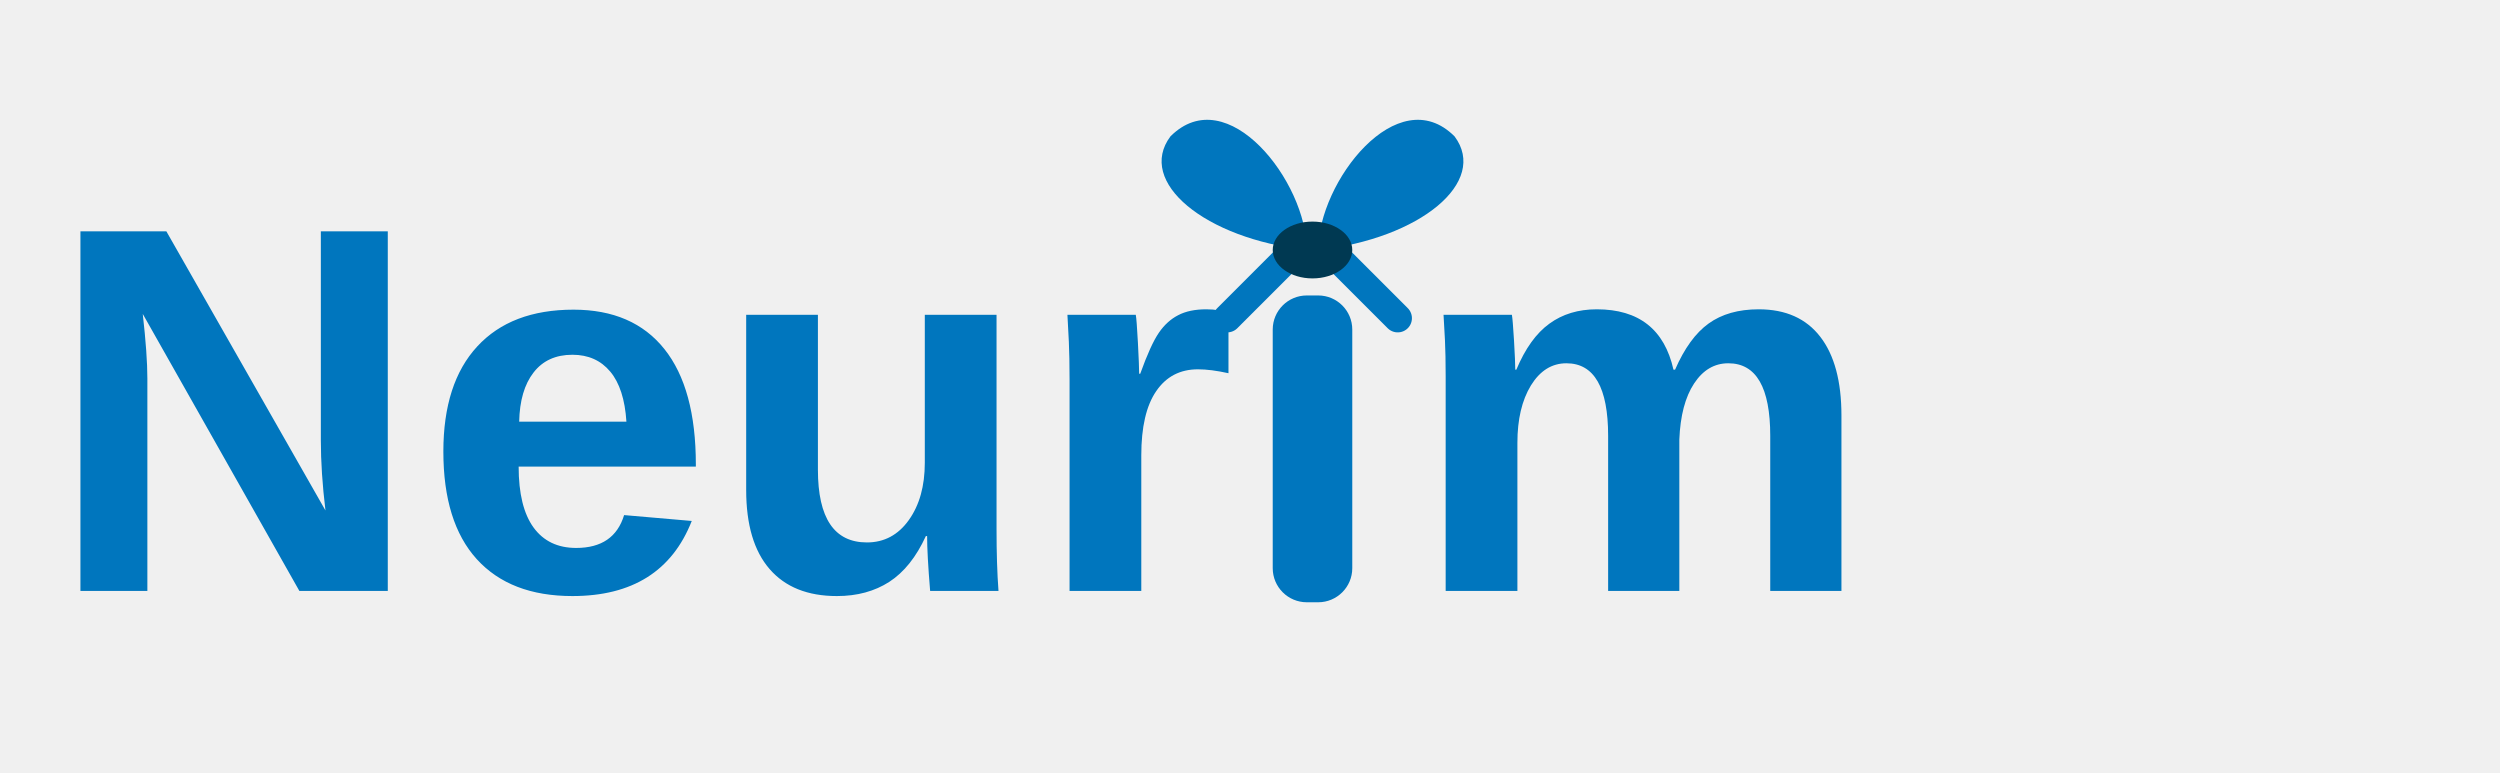
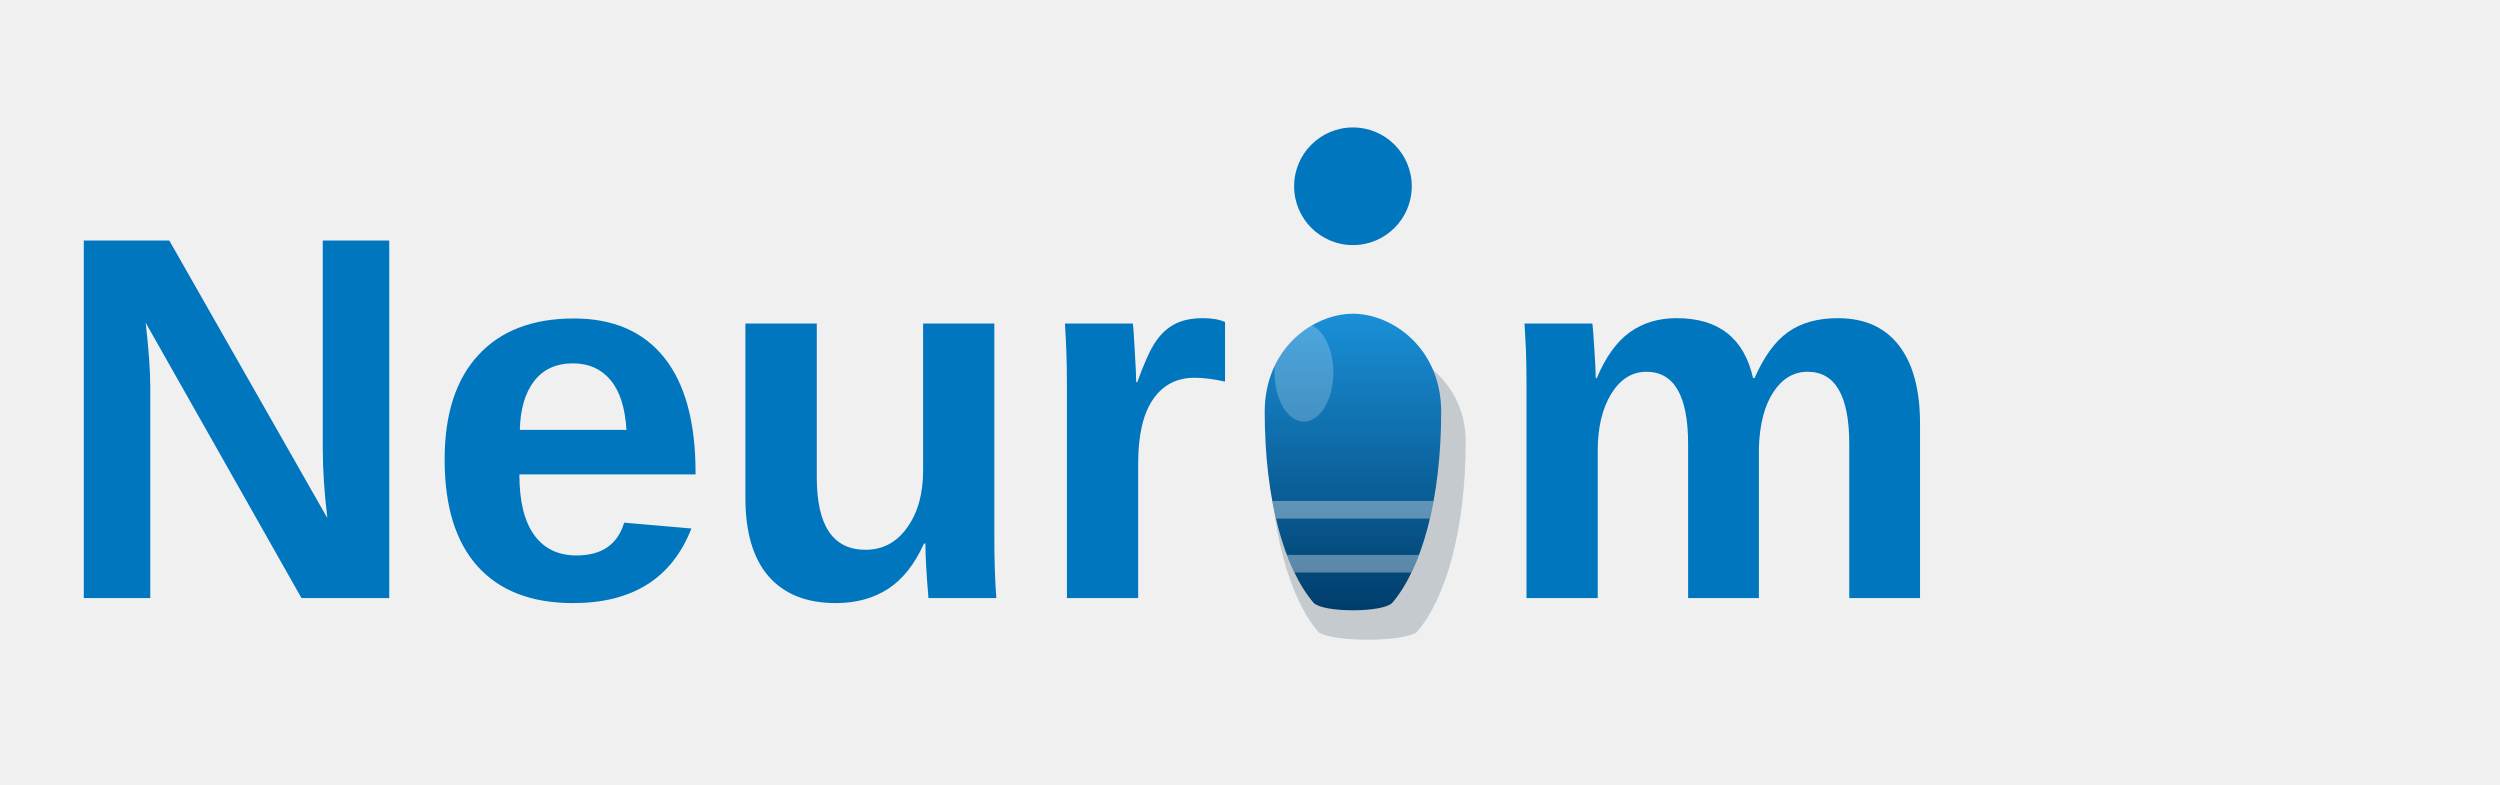
- <svg xmlns="http://www.w3.org/2000/svg" viewBox="0 0 220 68" width="220" height="68">
+ <svg xmlns="http://www.w3.org/2000/svg" viewBox="0 0 255 80" width="255" height="80">
  <defs>
    <style>
      .logo-text {
        font-family: 'Trebuchet MS', 'Arial', sans-serif;
        font-weight: 800;
-         font-size: 46px;
+         font-size: 53px;
        fill: #0076BE;
      }
    </style>
+     <linearGradient id="sole-grad" x1="0.5" y1="0" x2="0.5" y2="1">
+       <stop offset="0%" stop-color="#1a90d8" />
+       <stop offset="100%" stop-color="#003d6b" />
+     </linearGradient>
+     <clipPath id="sole-clip">
+       <path d="M 138 32                C 142 32, 147 35.5, 147 42                C 147 51, 145 58, 142 61.5                C 141 62.5, 135 62.5, 134 61.5                C 131 58, 129 51, 129 42                C 129 35.5, 134 32, 138 32 Z" />
+     </clipPath>
  </defs>
-   <text class="logo-text" x="4" y="52">Neur</text>
-   <rect x="112" y="26" width="7" height="27" rx="3" fill="#0076BE" />
-   <path d="M 115 22            C 115 16  108 7  103 12            C 100 16  106 21 115 22" fill="#0076BE" />
-   <path d="M 116 22            C 116 16  123 7  128 12            C 131 16  125 21 116 22" fill="#0076BE" />
-   <line x1="113" y1="23" x2="108" y2="28" stroke="#0076BE" stroke-width="2.5" stroke-linecap="round" />
-   <line x1="118" y1="23" x2="123" y2="28" stroke="#0076BE" stroke-width="2.5" stroke-linecap="round" />
-   <ellipse cx="115.5" cy="22" rx="3.5" ry="2.5" fill="#003952" />
-   <text class="logo-text" x="124" y="52">m</text>
+   <text class="logo-text" x="5" y="61">Neur</text>
+   <path d="M 138 33            C 142 33, 148 36.5, 148 43            C 148 52, 146 59, 143 62.5            C 141.5 63.5, 134.5 63.5, 133 62.5            C 130 59, 128 52, 128 43            C 128 36.5, 134 33, 138 33 Z" fill="#001e35" opacity="0.18" transform="translate(1.5,2)" />
+   <path d="M 138 32            C 142 32, 147 35.5, 147 42            C 147 51, 145 58, 142 61.5            C 141 62.5, 135 62.5, 134 61.5            C 131 58, 129 51, 129 42            C 129 35.5, 134 32, 138 32 Z" fill="url(#sole-grad)" />
+   <g clip-path="url(#sole-clip)">
+     <line x1="126" y1="52" x2="150" y2="52" stroke="white" stroke-width="1.8" stroke-opacity="0.35" />
+     <line x1="126" y1="57.5" x2="150" y2="57.5" stroke="white" stroke-width="1.8" stroke-opacity="0.35" />
+   </g>
+   <ellipse cx="133" cy="38" rx="3" ry="5" fill="white" opacity="0.22" clip-path="url(#sole-clip)" />
+   <circle cx="138" cy="19" r="6" fill="#0076BE" />
+   <text class="logo-text" x="152" y="61">m</text>
</svg>
